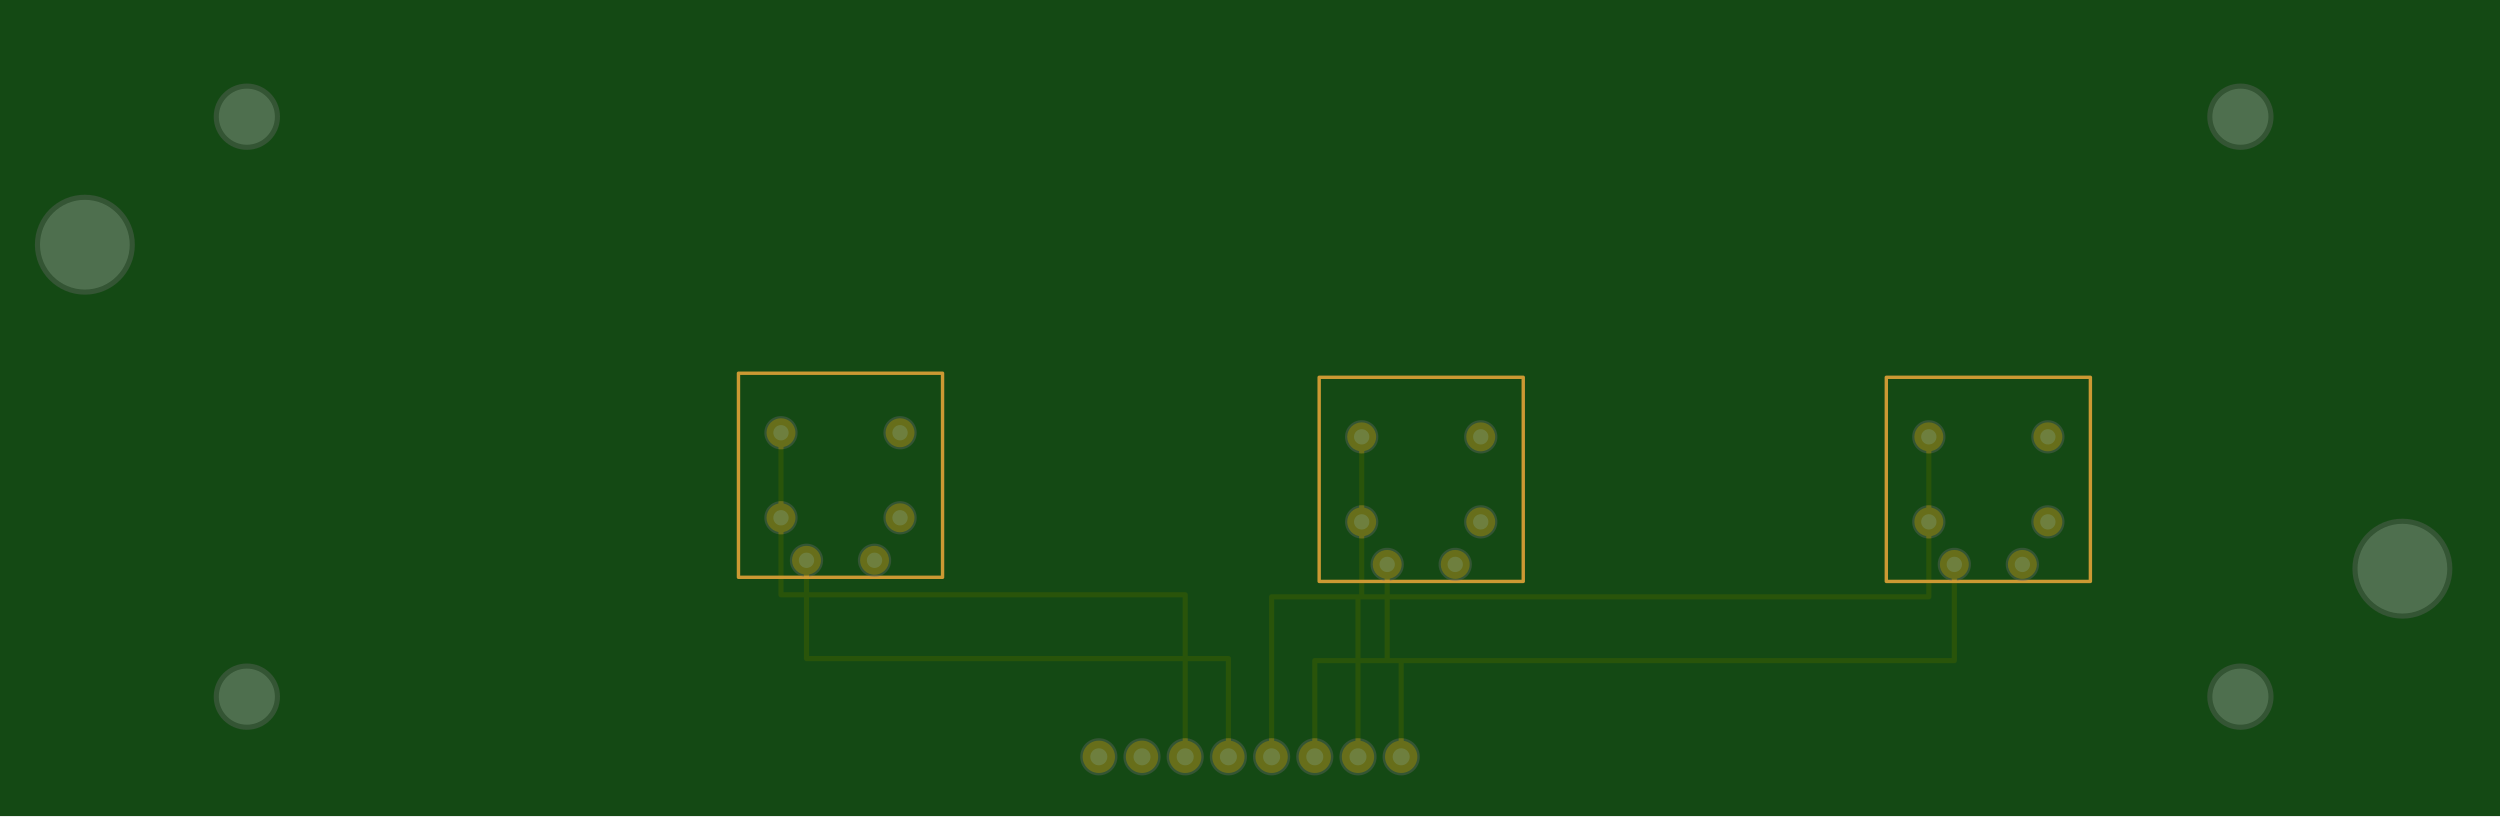
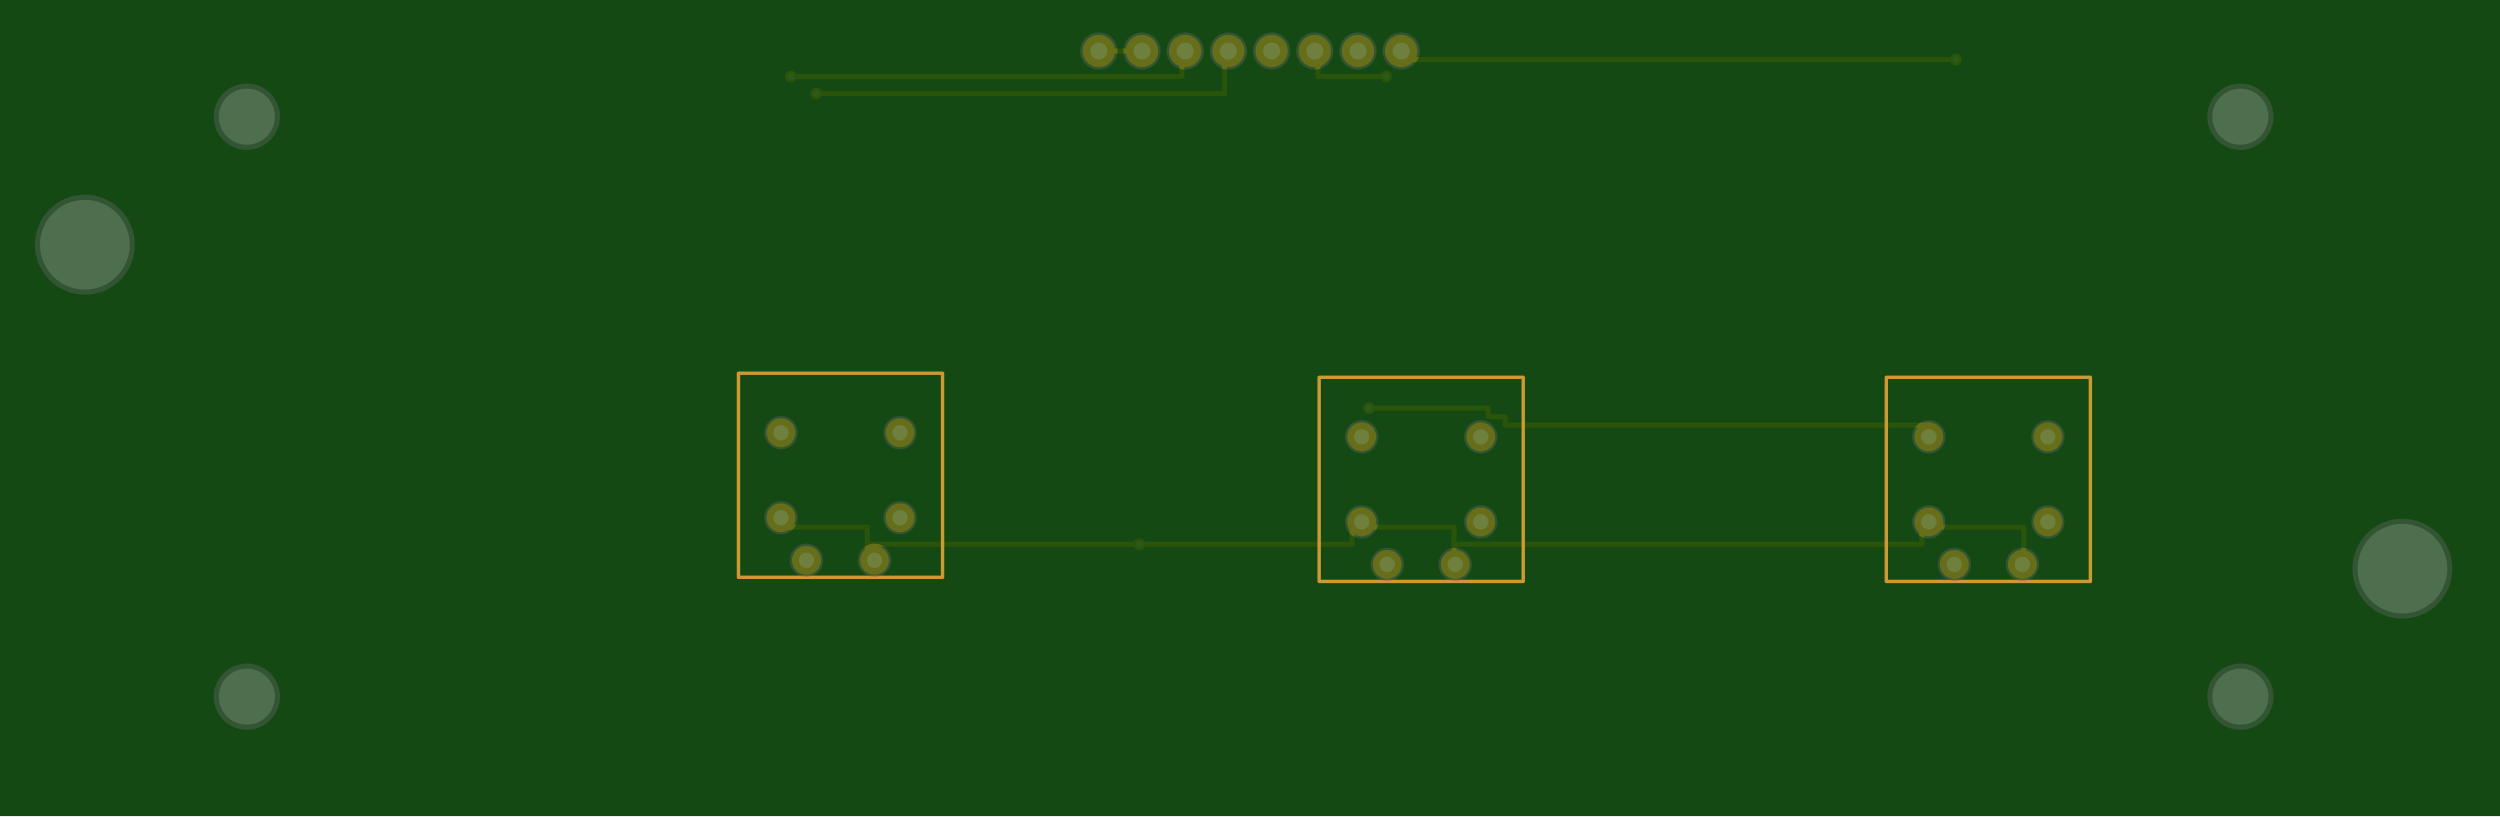
<svg xmlns="http://www.w3.org/2000/svg" version="1.1" stroke-linecap="round" stroke-linejoin="round" stroke-width="0" fill-rule="evenodd" clip-rule="evenodd" fill="#c93" stroke="#c93" viewBox="0 -48 147 48" width="147" height="48" style="background:#111">
  <defs>
-     <mask id="drill-msmfswSnds7I">
+     <mask id="drill-kckda8UQk6NP">
      <rect x="0" y="-48" width="147" height="48" fill="#fff" />
      <g color="#000">
        <circle cx="45.922" cy="-22.555" r="0.45" />
        <circle cx="52.922" cy="-22.555" r="0.45" />
        <circle cx="45.922" cy="-17.555" r="0.45" />
        <circle cx="52.922" cy="-17.555" r="0.45" />
        <circle cx="47.422" cy="-15.055" r="0.45" />
        <circle cx="51.422" cy="-15.055" r="0.45" />
+         <circle cx="80.067" cy="-22.314" r="0.45" />
+         <circle cx="87.067" cy="-22.314" r="0.45" />
+         <circle cx="80.067" cy="-17.314" r="0.45" />
+         <circle cx="87.067" cy="-17.314" r="0.45" />
+         <circle cx="81.567" cy="-14.813" r="0.45" />
+         <circle cx="85.567" cy="-14.813" r="0.45" />
        <circle cx="113.415" cy="-22.314" r="0.45" />
        <circle cx="120.415" cy="-22.314" r="0.45" />
        <circle cx="113.415" cy="-17.314" r="0.45" />
        <circle cx="120.415" cy="-17.314" r="0.45" />
        <circle cx="114.915" cy="-14.813" r="0.45" />
        <circle cx="118.915" cy="-14.813" r="0.45" />
-         <circle cx="80.067" cy="-22.314" r="0.45" />
-         <circle cx="87.067" cy="-22.314" r="0.45" />
-         <circle cx="80.067" cy="-17.314" r="0.45" />
-         <circle cx="87.067" cy="-17.314" r="0.45" />
-         <circle cx="81.567" cy="-14.813" r="0.45" />
-         <circle cx="85.567" cy="-14.813" r="0.45" />
-         <circle cx="64.61" cy="-3.5" r="0.5" />
-         <circle cx="67.15" cy="-3.5" r="0.5" />
-         <circle cx="69.69" cy="-3.5" r="0.5" />
-         <circle cx="72.23" cy="-3.5" r="0.5" />
-         <circle cx="74.77" cy="-3.5" r="0.5" />
-         <circle cx="77.31" cy="-3.5" r="0.5" />
-         <circle cx="79.85" cy="-3.5" r="0.5" />
-         <circle cx="82.39" cy="-3.5" r="0.5" />
+         <circle cx="64.61" cy="-45" r="0.5" />
+         <circle cx="67.15" cy="-45" r="0.5" />
+         <circle cx="69.69" cy="-45" r="0.5" />
+         <circle cx="72.23" cy="-45" r="0.5" />
+         <circle cx="74.77" cy="-45" r="0.5" />
+         <circle cx="77.31" cy="-45" r="0.5" />
+         <circle cx="79.85" cy="-45" r="0.5" />
+         <circle cx="82.39" cy="-45" r="0.5" />
+         <circle cx="81.5" cy="-43.5" r="0.2" />
+         <circle cx="46.5" cy="-43.5" r="0.2" />
+         <circle cx="48" cy="-42.5" r="0.2" />
+         <circle cx="80.5" cy="-24" r="0.2" />
+         <circle cx="115" cy="-44.5" r="0.2" />
+         <circle cx="67" cy="-16" r="0.2" />
        <circle cx="141.261" cy="-14.562" r="2.638" />
        <circle cx="4.99" cy="-33.612" r="2.638" />
        <circle cx="131.736" cy="-41.138" r="1.649" />
        <circle cx="131.736" cy="-7.037" r="1.649" />
        <circle cx="14.515" cy="-7.037" r="1.649" />
        <circle cx="14.515" cy="-41.138" r="1.649" />
      </g>
    </mask>
-     <mask id="resist-msmfswSnds7I">
+     <mask id="resist-kckda8UQk6NP">
      <rect x="0" y="-48" width="147" height="48" fill="#fff" />
      <g color="#000">
        <circle cx="141.261" cy="-14.562" r="2.938" />
        <circle cx="4.99" cy="-33.612" r="2.938" />
        <circle cx="131.736" cy="-41.138" r="1.949" />
        <circle cx="131.736" cy="-7.037" r="1.949" />
        <circle cx="14.515" cy="-7.037" r="1.949" />
        <circle cx="14.515" cy="-41.138" r="1.949" />
        <circle cx="45.922" cy="-22.555" r="0.978" />
        <circle cx="52.922" cy="-22.555" r="0.978" />
        <circle cx="45.922" cy="-17.555" r="0.978" />
        <circle cx="52.922" cy="-17.555" r="0.978" />
        <circle cx="47.422" cy="-15.055" r="0.978" />
        <circle cx="51.422" cy="-15.055" r="0.978" />
+         <circle cx="80.067" cy="-22.314" r="0.978" />
+         <circle cx="87.067" cy="-22.314" r="0.978" />
+         <circle cx="80.067" cy="-17.314" r="0.978" />
+         <circle cx="87.067" cy="-17.314" r="0.978" />
+         <circle cx="81.567" cy="-14.813" r="0.978" />
+         <circle cx="85.567" cy="-14.813" r="0.978" />
        <circle cx="113.415" cy="-22.314" r="0.978" />
        <circle cx="120.415" cy="-22.314" r="0.978" />
        <circle cx="113.415" cy="-17.314" r="0.978" />
        <circle cx="120.415" cy="-17.314" r="0.978" />
        <circle cx="114.915" cy="-14.813" r="0.978" />
        <circle cx="118.915" cy="-14.813" r="0.978" />
-         <circle cx="80.067" cy="-22.314" r="0.978" />
-         <circle cx="87.067" cy="-22.314" r="0.978" />
-         <circle cx="80.067" cy="-17.314" r="0.978" />
-         <circle cx="87.067" cy="-17.314" r="0.978" />
-         <circle cx="81.567" cy="-14.813" r="0.978" />
-         <circle cx="85.567" cy="-14.813" r="0.978" />
-         <circle cx="64.61" cy="-3.5" r="1.093" />
-         <circle cx="67.15" cy="-3.5" r="1.093" />
-         <circle cx="69.69" cy="-3.5" r="1.093" />
-         <circle cx="72.23" cy="-3.5" r="1.093" />
-         <circle cx="74.77" cy="-3.5" r="1.093" />
-         <circle cx="77.31" cy="-3.5" r="1.093" />
-         <circle cx="79.85" cy="-3.5" r="1.093" />
-         <circle cx="82.39" cy="-3.5" r="1.093" />
+         <circle cx="64.61" cy="-45" r="1.093" />
+         <circle cx="67.15" cy="-45" r="1.093" />
+         <circle cx="69.69" cy="-45" r="1.093" />
+         <circle cx="72.23" cy="-45" r="1.093" />
+         <circle cx="74.77" cy="-45" r="1.093" />
+         <circle cx="77.31" cy="-45" r="1.093" />
+         <circle cx="79.85" cy="-45" r="1.093" />
+         <circle cx="82.39" cy="-45" r="1.093" />
      </g>
    </mask>
-     <clipPath id="shape-msmfswSnds7I">
+     <clipPath id="shape-kckda8UQk6NP">
      <path d="M0 -48L147 -48L147 0L0 0L0 -48" />
    </clipPath>
  </defs>
-   <g clip-path="url(#shape-msmfswSnds7I)">
-     <g mask="url(#drill-msmfswSnds7I)">
+   <g clip-path="url(#shape-kckda8UQk6NP)">
+     <g mask="url(#drill-kckda8UQk6NP)">
      <rect fill="#666" x="0" y="-48" width="147" height="48" />
      <g color="#c93">
        <circle cx="45.922" cy="-22.555" r="0.85" />
        <circle cx="52.922" cy="-22.555" r="0.85" />
        <circle cx="45.922" cy="-17.555" r="0.85" />
        <circle cx="52.922" cy="-17.555" r="0.85" />
        <circle cx="47.422" cy="-15.055" r="0.85" />
        <circle cx="51.422" cy="-15.055" r="0.85" />
+         <circle cx="80.067" cy="-22.314" r="0.85" />
+         <circle cx="87.067" cy="-22.314" r="0.85" />
+         <circle cx="80.067" cy="-17.314" r="0.85" />
+         <circle cx="87.067" cy="-17.314" r="0.85" />
+         <circle cx="81.567" cy="-14.813" r="0.85" />
+         <circle cx="85.567" cy="-14.813" r="0.85" />
        <circle cx="113.415" cy="-22.314" r="0.85" />
        <circle cx="120.415" cy="-22.314" r="0.85" />
        <circle cx="113.415" cy="-17.314" r="0.85" />
        <circle cx="120.415" cy="-17.314" r="0.85" />
        <circle cx="114.915" cy="-14.813" r="0.85" />
        <circle cx="118.915" cy="-14.813" r="0.85" />
-         <circle cx="80.067" cy="-22.314" r="0.85" />
-         <circle cx="87.067" cy="-22.314" r="0.85" />
-         <circle cx="80.067" cy="-17.314" r="0.85" />
-         <circle cx="87.067" cy="-17.314" r="0.85" />
-         <circle cx="81.567" cy="-14.813" r="0.85" />
-         <circle cx="85.567" cy="-14.813" r="0.85" />
-         <circle cx="64.61" cy="-3.5" r="0.95" />
-         <circle cx="67.15" cy="-3.5" r="0.95" />
-         <circle cx="69.69" cy="-3.5" r="0.95" />
-         <circle cx="72.23" cy="-3.5" r="0.95" />
-         <circle cx="74.77" cy="-3.5" r="0.95" />
-         <circle cx="77.31" cy="-3.5" r="0.95" />
-         <circle cx="79.85" cy="-3.5" r="0.95" />
-         <circle cx="82.39" cy="-3.5" r="0.95" />
-         <path stroke-width="0.3" fill="none" d="M45.922 -22.555L45.922 -13.027L69.69 -13.027L69.69 -3.5M47.422 -15.055L47.422 -9.277L72.23 -9.277L72.23 -3.5M113.415 -22.314L113.415 -12.907L74.77 -12.907L74.77 -3.5M114.915 -14.813L114.915 -9.157L77.31 -9.157L77.31 -3.5M80.067 -22.314L80.067 -12.907L79.85 -12.907L79.85 -3.5M81.567 -14.813L81.567 -9.157L82.39 -9.157L82.39 -3.5" />
+         <circle cx="64.61" cy="-45" r="0.95" />
+         <circle cx="67.15" cy="-45" r="0.95" />
+         <circle cx="69.69" cy="-45" r="0.95" />
+         <circle cx="72.23" cy="-45" r="0.95" />
+         <circle cx="74.77" cy="-45" r="0.95" />
+         <circle cx="77.31" cy="-45" r="0.95" />
+         <circle cx="79.85" cy="-45" r="0.95" />
+         <circle cx="82.39" cy="-45" r="0.95" />
+         <path stroke-width="0.3" fill="none" d="M81.5 -43.5L77.5 -43.5L77.5 -44.5" />
+         <circle cx="81.5" cy="-43.5" r="0.35" />
+         <path stroke-width="0.3" fill="none" d="M46.5 -43.5L69.5 -43.5L69.5 -44.5" />
+         <circle cx="46.5" cy="-43.5" r="0.35" />
+         <path stroke-width="0.3" fill="none" d="M48 -42.5L72 -42.5L72 -44.5" />
+         <circle cx="48" cy="-42.5" r="0.35" />
+         <path stroke-width="0.3" fill="none" d="M113.5 -23L88.5 -23L88.5 -23.5L87.5 -23.5L87.5 -24L80.5 -24" />
+         <circle cx="80.5" cy="-24" r="0.35" />
+         <path stroke-width="0.3" fill="none" d="M115 -44.5L83 -44.5" />
+         <circle cx="115" cy="-44.5" r="0.35" />
+         <path stroke-width="0.3" fill="none" d="M46 -17L51 -17L51 -15.5M51 -16L79.5 -16L79.5 -17M80.5 -17L85.5 -17L85.5 -15.5M85.5 -16L113 -16L113 -17M114 -17L119 -17L119 -15.5M66.5 -45L65 -45" />
+         <circle cx="67" cy="-16" r="0.35" />
      </g>
    </g>
-     <g mask="url(#resist-msmfswSnds7I)">
+     <g mask="url(#resist-kckda8UQk6NP)">
      <rect fill="#004200" opacity="0.8" x="0" y="-48" width="147" height="48" />
      <g color="#fff">
-         <path stroke-width="0.2" fill="none" d="M43.422 -26.055L55.422 -26.055L55.422 -14.055L43.422 -14.055L43.422 -26.055M110.915 -25.814L122.915 -25.814L122.915 -13.813L110.915 -13.813L110.915 -25.814M77.567 -25.814L89.567 -25.814L89.567 -13.813L77.567 -13.813L77.567 -25.814" />
+         <path stroke-width="0.2" fill="none" d="M43.422 -26.055L55.422 -26.055L55.422 -14.055L43.422 -14.055L43.422 -26.055M77.567 -25.814L89.567 -25.814L89.567 -13.813L77.567 -13.813L77.567 -25.814M110.915 -25.814L122.915 -25.814L122.915 -13.813L110.915 -13.813L110.915 -25.814" />
      </g>
    </g>
    <g color="#999" />
  </g>
</svg>
